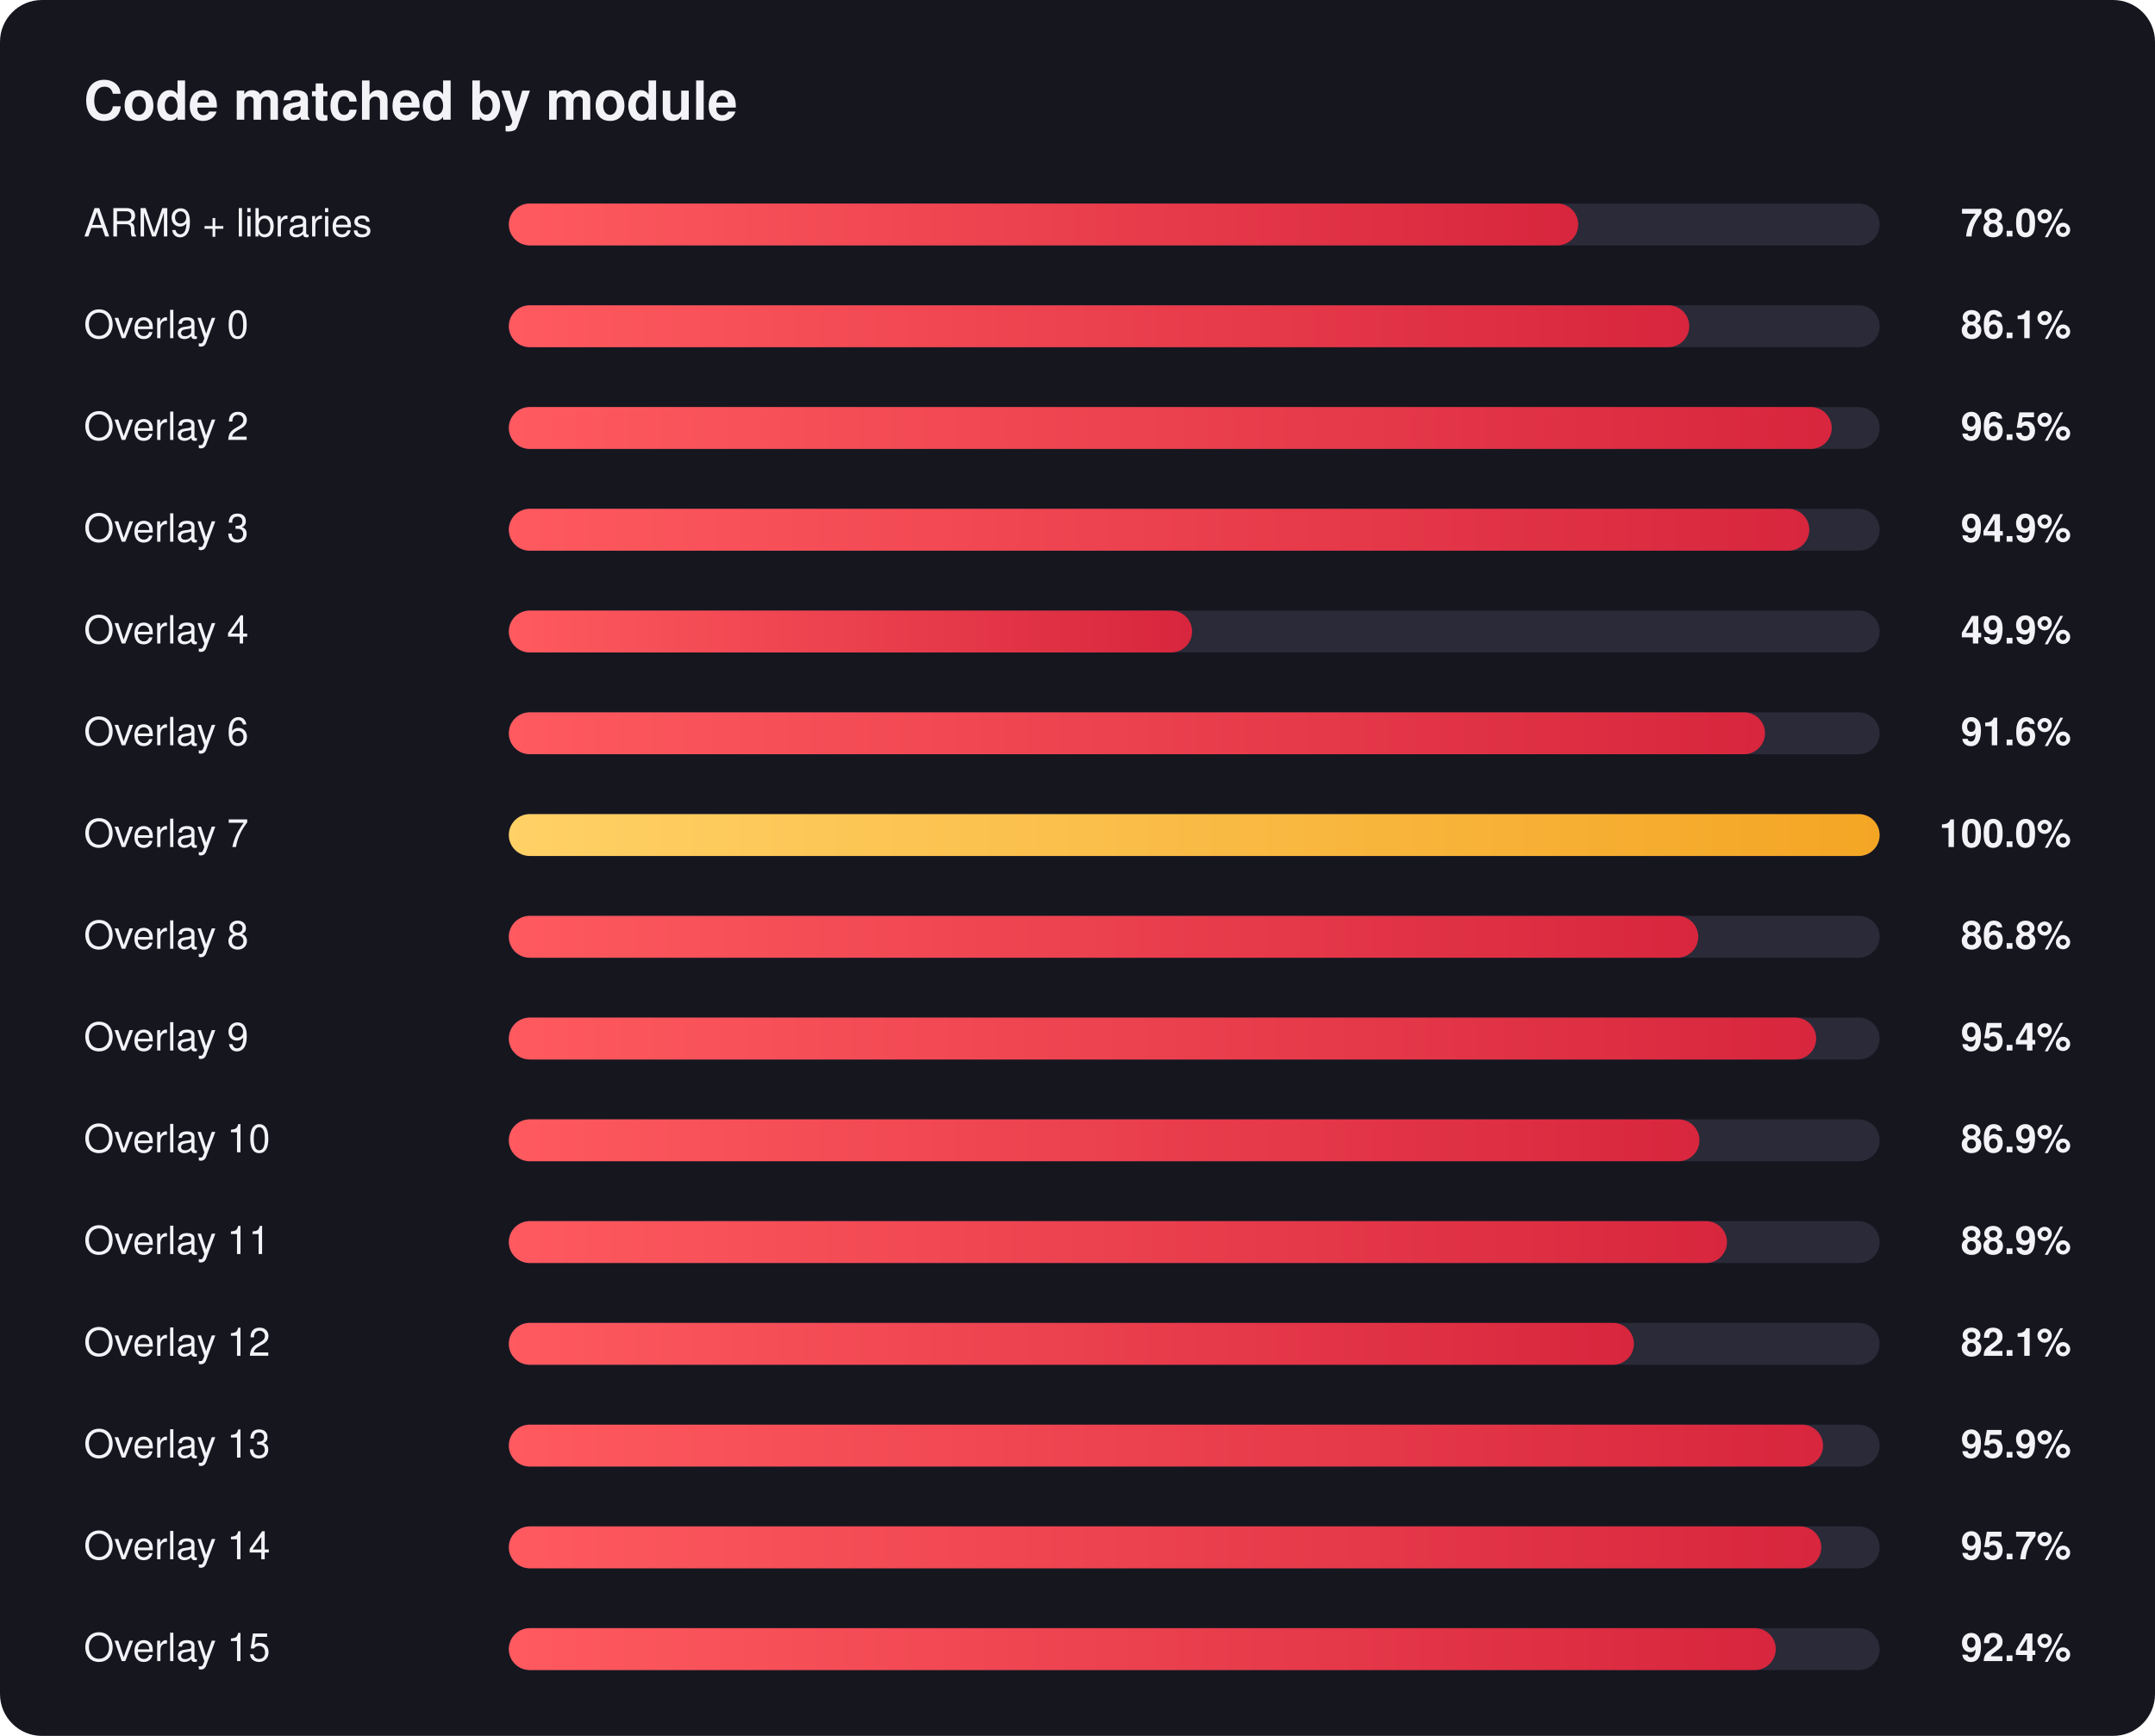
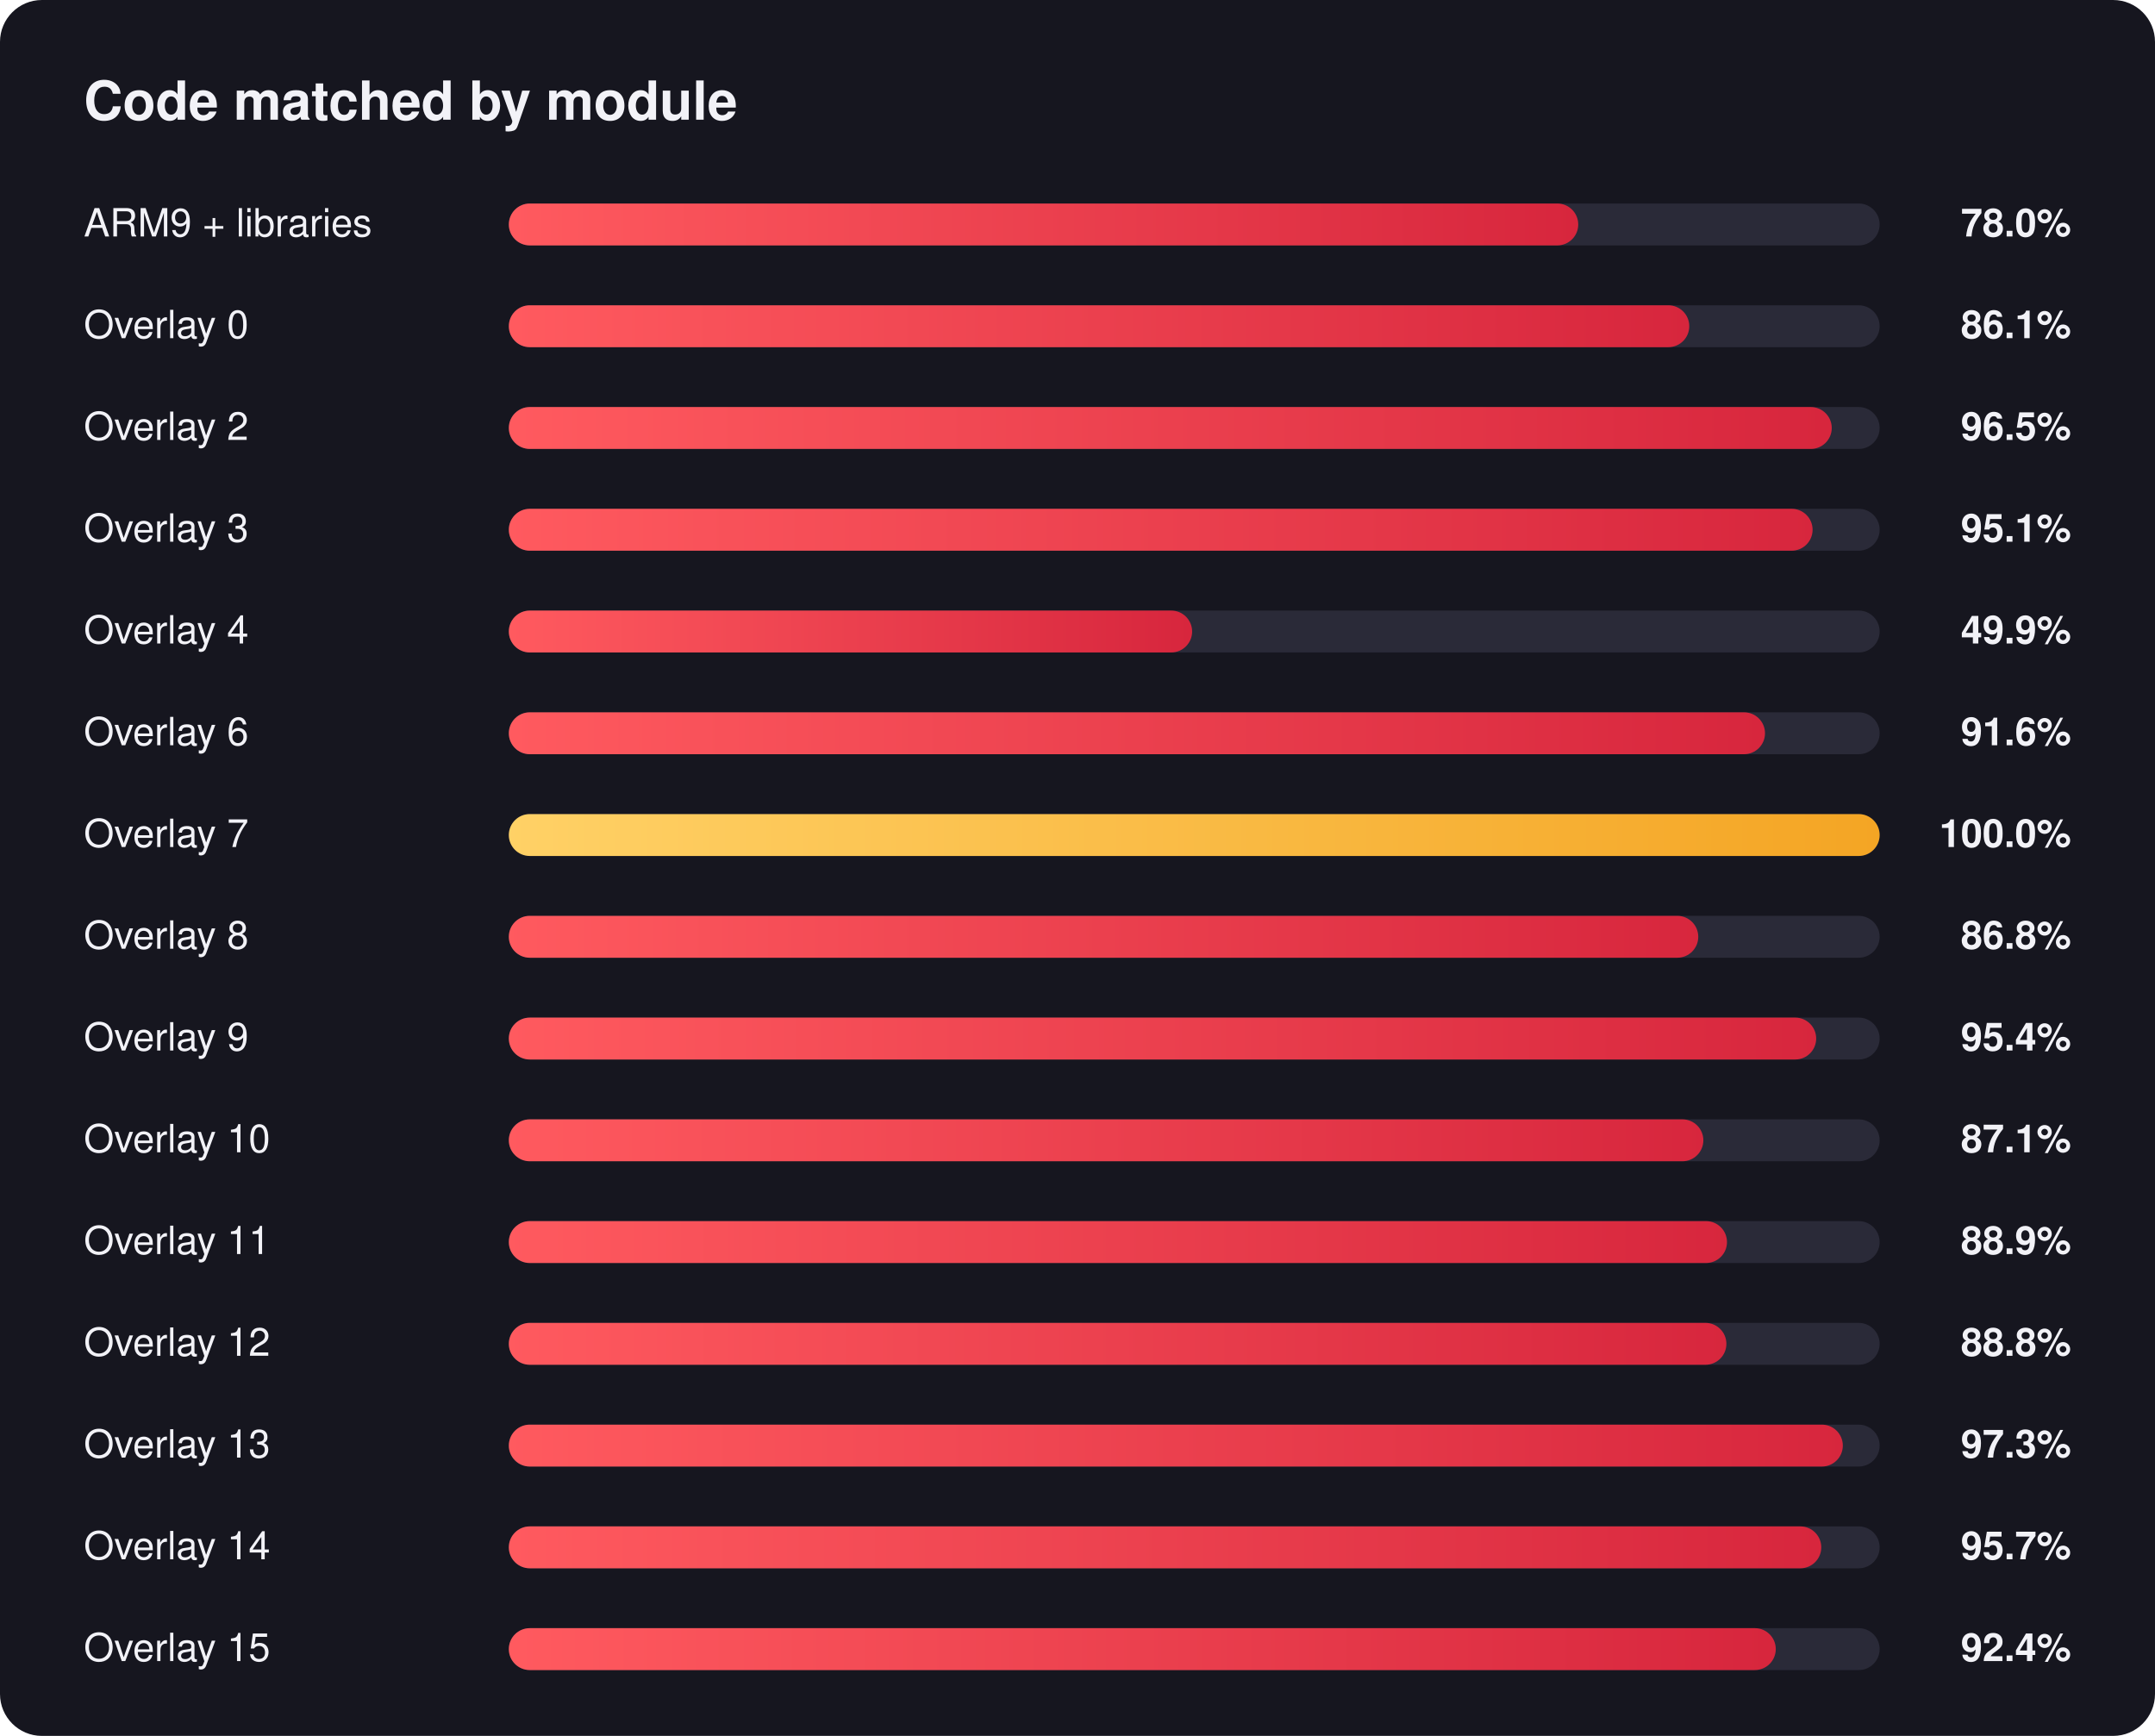
<svg xmlns="http://www.w3.org/2000/svg" width="720" height="580" viewBox="0 0 720 580" font-family="Segoe UI, Helvetica, Arial, sans-serif">
  <defs>
    <linearGradient id="red" x1="0" x2="1" y1="0" y2="0">
      <stop offset="0" stop-color="#ff5a5f" />
      <stop offset="1" stop-color="#d7263d" />
    </linearGradient>
    <linearGradient id="gold" x1="0" x2="1" y1="0" y2="0">
      <stop offset="0" stop-color="#ffd166" />
      <stop offset="1" stop-color="#f4a524" />
    </linearGradient>
  </defs>
  <rect width="720" height="580" rx="14" fill="#16161f" />
  <text x="28" y="40" fill="#f2f2f7" font-size="18" font-weight="700">Code matched by module</text>
  <text x="28" y="79" fill="#f2f2f7" font-size="13">ARM9 + libraries</text>
  <text x="692" y="79" fill="#f2f2f7" font-size="13" font-weight="600" text-anchor="end">78.0%</text>
  <rect x="170" y="68" width="458" height="14" rx="7.0" fill="#2a2a38" />
  <rect x="170" y="68" width="357.3" height="14" rx="7.0" fill="url(#red)" />
  <text x="28" y="113" fill="#f2f2f7" font-size="13">Overlay 0</text>
  <text x="692" y="113" fill="#f2f2f7" font-size="13" font-weight="600" text-anchor="end">86.1%</text>
  <rect x="170" y="102" width="458" height="14" rx="7.0" fill="#2a2a38" />
  <rect x="170" y="102" width="394.4" height="14" rx="7.0" fill="url(#red)" />
  <text x="28" y="147" fill="#f2f2f7" font-size="13">Overlay 2</text>
  <text x="692" y="147" fill="#f2f2f7" font-size="13" font-weight="600" text-anchor="end">96.5%</text>
  <rect x="170" y="136" width="458" height="14" rx="7.0" fill="#2a2a38" />
  <rect x="170" y="136" width="442.0" height="14" rx="7.0" fill="url(#red)" />
  <text x="28" y="181" fill="#f2f2f7" font-size="13">Overlay 3</text>
-   <text x="692" y="181" fill="#f2f2f7" font-size="13" font-weight="600" text-anchor="end">94.9%</text>
+   <text x="692" y="181" fill="#f2f2f7" font-size="13" font-weight="600" text-anchor="end">95.1%</text>
  <rect x="170" y="170" width="458" height="14" rx="7.0" fill="#2a2a38" />
-   <rect x="170" y="170" width="434.5" height="14" rx="7.0" fill="url(#red)" />
+   <rect x="170" y="170" width="435.6" height="14" rx="7.0" fill="url(#red)" />
  <text x="28" y="215" fill="#f2f2f7" font-size="13">Overlay 4</text>
  <text x="692" y="215" fill="#f2f2f7" font-size="13" font-weight="600" text-anchor="end">49.9%</text>
  <rect x="170" y="204" width="458" height="14" rx="7.0" fill="#2a2a38" />
  <rect x="170" y="204" width="228.3" height="14" rx="7.0" fill="url(#red)" />
  <text x="28" y="249" fill="#f2f2f7" font-size="13">Overlay 6</text>
  <text x="692" y="249" fill="#f2f2f7" font-size="13" font-weight="600" text-anchor="end">91.6%</text>
  <rect x="170" y="238" width="458" height="14" rx="7.0" fill="#2a2a38" />
  <rect x="170" y="238" width="419.7" height="14" rx="7.0" fill="url(#red)" />
  <text x="28" y="283" fill="#f2f2f7" font-size="13">Overlay 7</text>
  <text x="692" y="283" fill="#f2f2f7" font-size="13" font-weight="600" text-anchor="end">100.0%</text>
  <rect x="170" y="272" width="458" height="14" rx="7.0" fill="#2a2a38" />
  <rect x="170" y="272" width="458.0" height="14" rx="7.0" fill="url(#gold)" />
  <text x="28" y="317" fill="#f2f2f7" font-size="13">Overlay 8</text>
  <text x="692" y="317" fill="#f2f2f7" font-size="13" font-weight="600" text-anchor="end">86.8%</text>
  <rect x="170" y="306" width="458" height="14" rx="7.0" fill="#2a2a38" />
  <rect x="170" y="306" width="397.4" height="14" rx="7.0" fill="url(#red)" />
  <text x="28" y="351" fill="#f2f2f7" font-size="13">Overlay 9</text>
  <text x="692" y="351" fill="#f2f2f7" font-size="13" font-weight="600" text-anchor="end">95.4%</text>
  <rect x="170" y="340" width="458" height="14" rx="7.0" fill="#2a2a38" />
  <rect x="170" y="340" width="436.8" height="14" rx="7.0" fill="url(#red)" />
  <text x="28" y="385" fill="#f2f2f7" font-size="13">Overlay 10</text>
-   <text x="692" y="385" fill="#f2f2f7" font-size="13" font-weight="600" text-anchor="end">86.9%</text>
+   <text x="692" y="385" fill="#f2f2f7" font-size="13" font-weight="600" text-anchor="end">87.1%</text>
  <rect x="170" y="374" width="458" height="14" rx="7.0" fill="#2a2a38" />
-   <rect x="170" y="374" width="397.8" height="14" rx="7.0" fill="url(#red)" />
+   <rect x="170" y="374" width="399.1" height="14" rx="7.0" fill="url(#red)" />
  <text x="28" y="419" fill="#f2f2f7" font-size="13">Overlay 11</text>
  <text x="692" y="419" fill="#f2f2f7" font-size="13" font-weight="600" text-anchor="end">88.9%</text>
  <rect x="170" y="408" width="458" height="14" rx="7.0" fill="#2a2a38" />
  <rect x="170" y="408" width="407.0" height="14" rx="7.0" fill="url(#red)" />
  <text x="28" y="453" fill="#f2f2f7" font-size="13">Overlay 12</text>
-   <text x="692" y="453" fill="#f2f2f7" font-size="13" font-weight="600" text-anchor="end">82.1%</text>
+   <text x="692" y="453" fill="#f2f2f7" font-size="13" font-weight="600" text-anchor="end">88.8%</text>
  <rect x="170" y="442" width="458" height="14" rx="7.0" fill="#2a2a38" />
-   <rect x="170" y="442" width="375.9" height="14" rx="7.0" fill="url(#red)" />
+   <rect x="170" y="442" width="406.8" height="14" rx="7.0" fill="url(#red)" />
  <text x="28" y="487" fill="#f2f2f7" font-size="13">Overlay 13</text>
-   <text x="692" y="487" fill="#f2f2f7" font-size="13" font-weight="600" text-anchor="end">95.9%</text>
+   <text x="692" y="487" fill="#f2f2f7" font-size="13" font-weight="600" text-anchor="end">97.3%</text>
  <rect x="170" y="476" width="458" height="14" rx="7.0" fill="#2a2a38" />
-   <rect x="170" y="476" width="439.1" height="14" rx="7.0" fill="url(#red)" />
+   <rect x="170" y="476" width="445.7" height="14" rx="7.0" fill="url(#red)" />
  <text x="28" y="521" fill="#f2f2f7" font-size="13">Overlay 14</text>
  <text x="692" y="521" fill="#f2f2f7" font-size="13" font-weight="600" text-anchor="end">95.7%</text>
  <rect x="170" y="510" width="458" height="14" rx="7.0" fill="#2a2a38" />
  <rect x="170" y="510" width="438.5" height="14" rx="7.0" fill="url(#red)" />
  <text x="28" y="555" fill="#f2f2f7" font-size="13">Overlay 15</text>
  <text x="692" y="555" fill="#f2f2f7" font-size="13" font-weight="600" text-anchor="end">92.4%</text>
  <rect x="170" y="544" width="458" height="14" rx="7.0" fill="#2a2a38" />
  <rect x="170" y="544" width="423.3" height="14" rx="7.0" fill="url(#red)" />
</svg>
